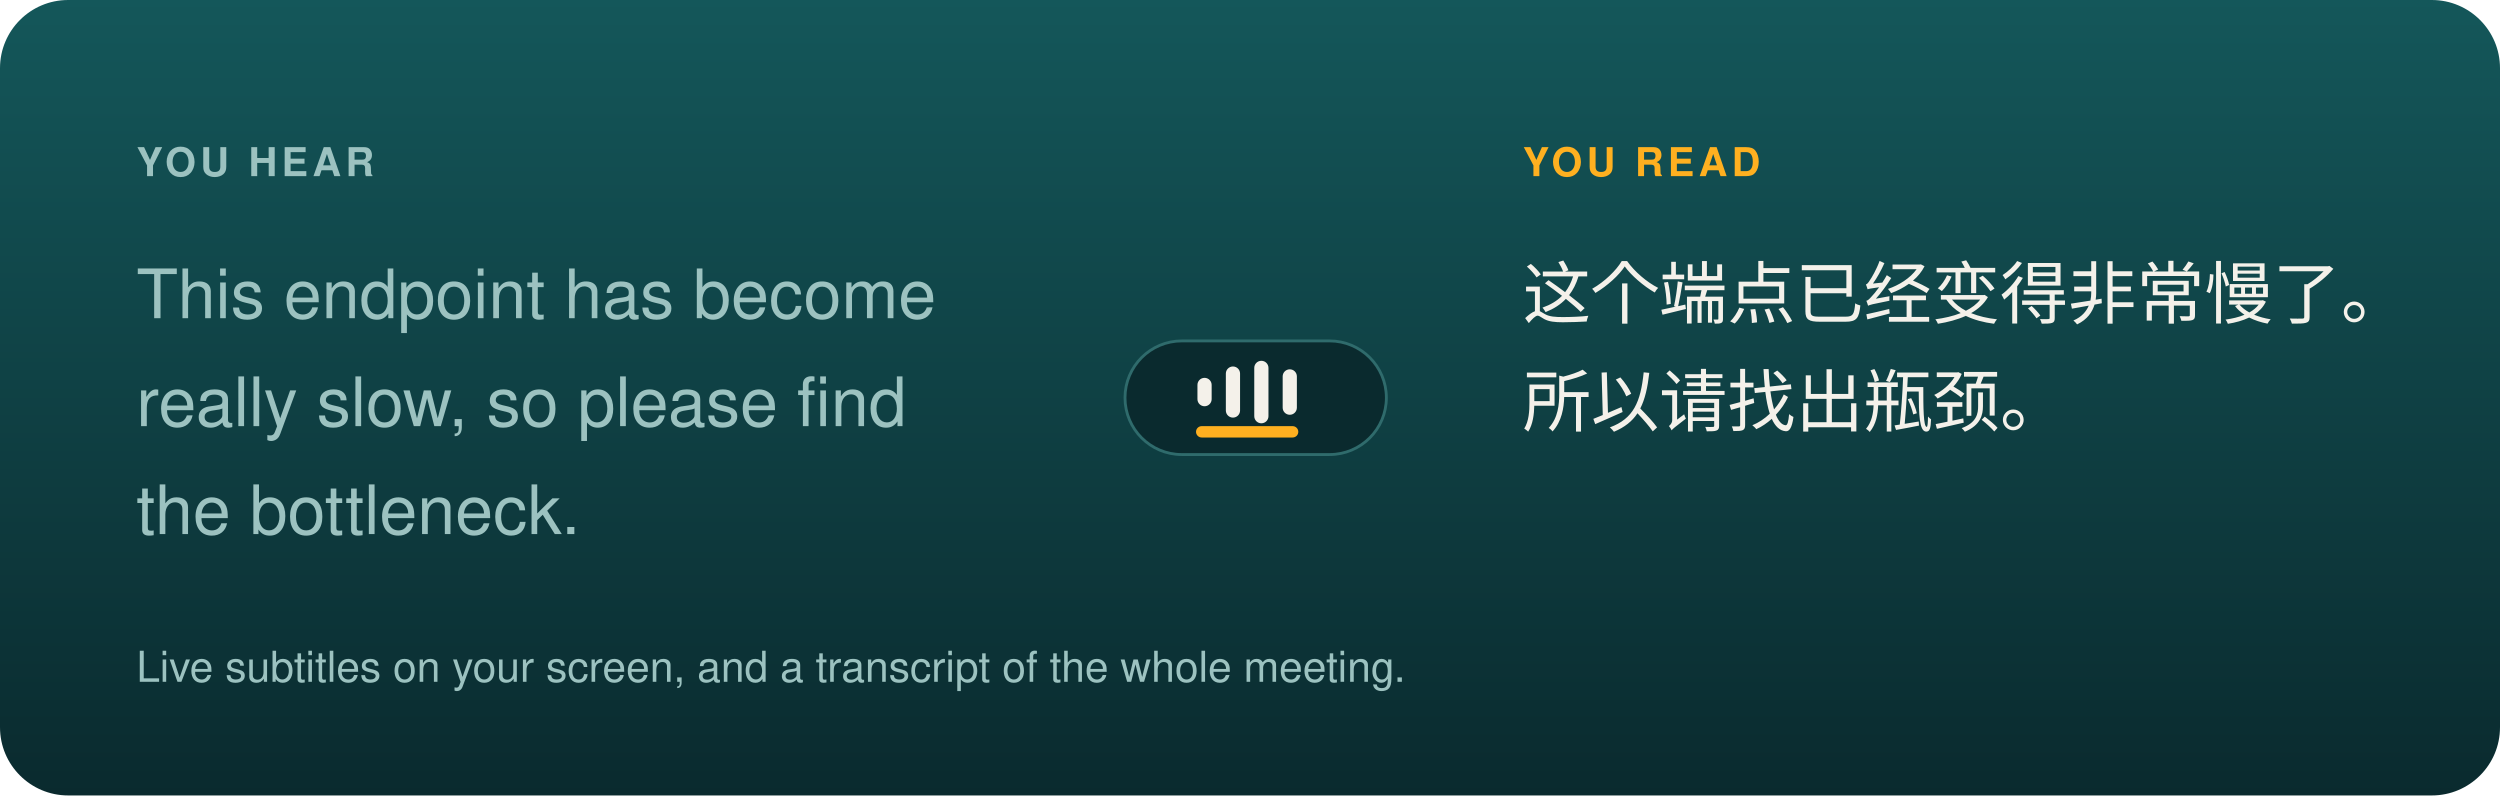
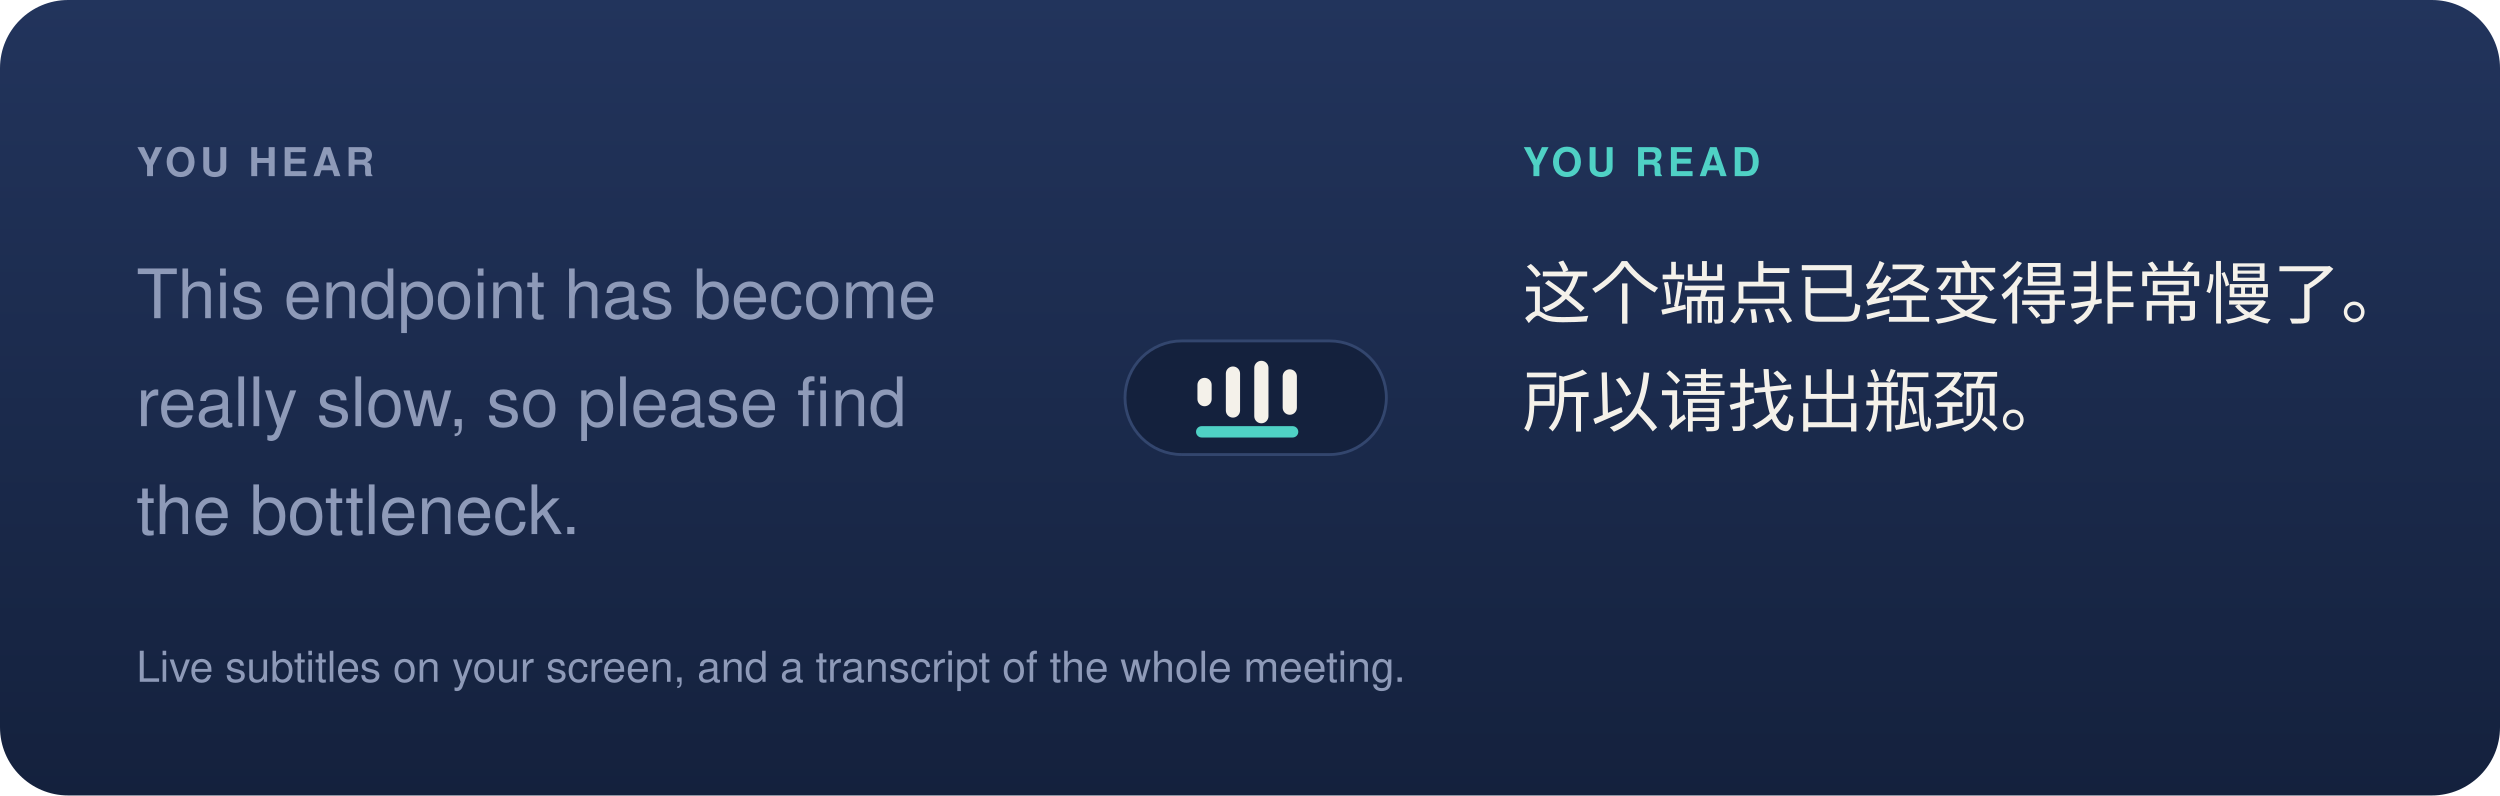
<svg xmlns="http://www.w3.org/2000/svg" viewBox="0 0 880 280" role="img" aria-label="You hear: This endpoint has become really slow, so please find the bottleneck. You read the same sentence as a Chinese subtitle.">
  <defs>
    <linearGradient id="bg" x1="0" y1="0" x2="0" y2="1">
-       <stop offset="0" stop-color="#14575A" />
-       <stop offset="1" stop-color="#0A2A2E" />
+       <stop offset="0" stop-color="#22345C" />
+       <stop offset="1" stop-color="#14213D" />
    </linearGradient>
  </defs>
  <rect width="880" height="280" rx="24" fill="url(#bg)" />
  <g font-family="-apple-system, BlinkMacSystemFont, 'PingFang SC', 'Segoe UI', Helvetica, Arial, sans-serif">
-     <text x="48" y="62" font-size="14" font-weight="600" letter-spacing="1.5" fill="#9CC2C0">YOU HEAR</text>
-     <g font-size="24" fill="#9CC2C0">
+     <text x="48" y="62" font-size="14" font-weight="600" letter-spacing="1.5" fill="#8E9AB8">YOU HEAR</text>
+     <g font-size="24" fill="#8E9AB8">
      <text x="48" y="112">This endpoint has become</text>
      <text x="48" y="150">really slow, so please find</text>
      <text x="48" y="188">the bottleneck.</text>
    </g>
    <g transform="translate(396 120)">
-       <rect width="92" height="40" rx="20" fill="#0A2A2E" stroke="#2F6B6C" />
+       <rect width="92" height="40" rx="20" fill="#14213D" stroke="#33466E" />
      <g fill="#F4F1EA">
        <rect x="25.5" y="13" width="5" height="10" rx="2.5" />
        <rect x="35.5" y="9" width="5" height="18" rx="2.5" />
        <rect x="45.5" y="7" width="5" height="22" rx="2.5" />
        <rect x="55.5" y="10" width="5" height="16" rx="2.5" />
      </g>
-       <rect x="25" y="30" width="36" height="4" rx="2" fill="#FFB020" />
+       <rect x="25" y="30" width="36" height="4" rx="2" fill="#4FD1C5" />
    </g>
-     <text x="536" y="62" font-size="14" font-weight="600" letter-spacing="1.5" fill="#FFB020">YOU READ</text>
+     <text x="536" y="62" font-size="14" font-weight="600" letter-spacing="1.5" fill="#4FD1C5">YOU READ</text>
    <g font-size="24" font-weight="500" fill="#F4F1EA">
      <text x="536" y="112">这个端点已经变得非常慢了。</text>
      <text x="536" y="150">所以请找出瓶颈。</text>
    </g>
-     <text x="48" y="240" font-size="15" fill="#9CC2C0">Live subtitles on your screen, and a transcript of the whole meeting.</text>
+     <text x="48" y="240" font-size="15" fill="#8E9AB8">Live subtitles on your screen, and a transcript of the whole meeting.</text>
  </g>
</svg>
